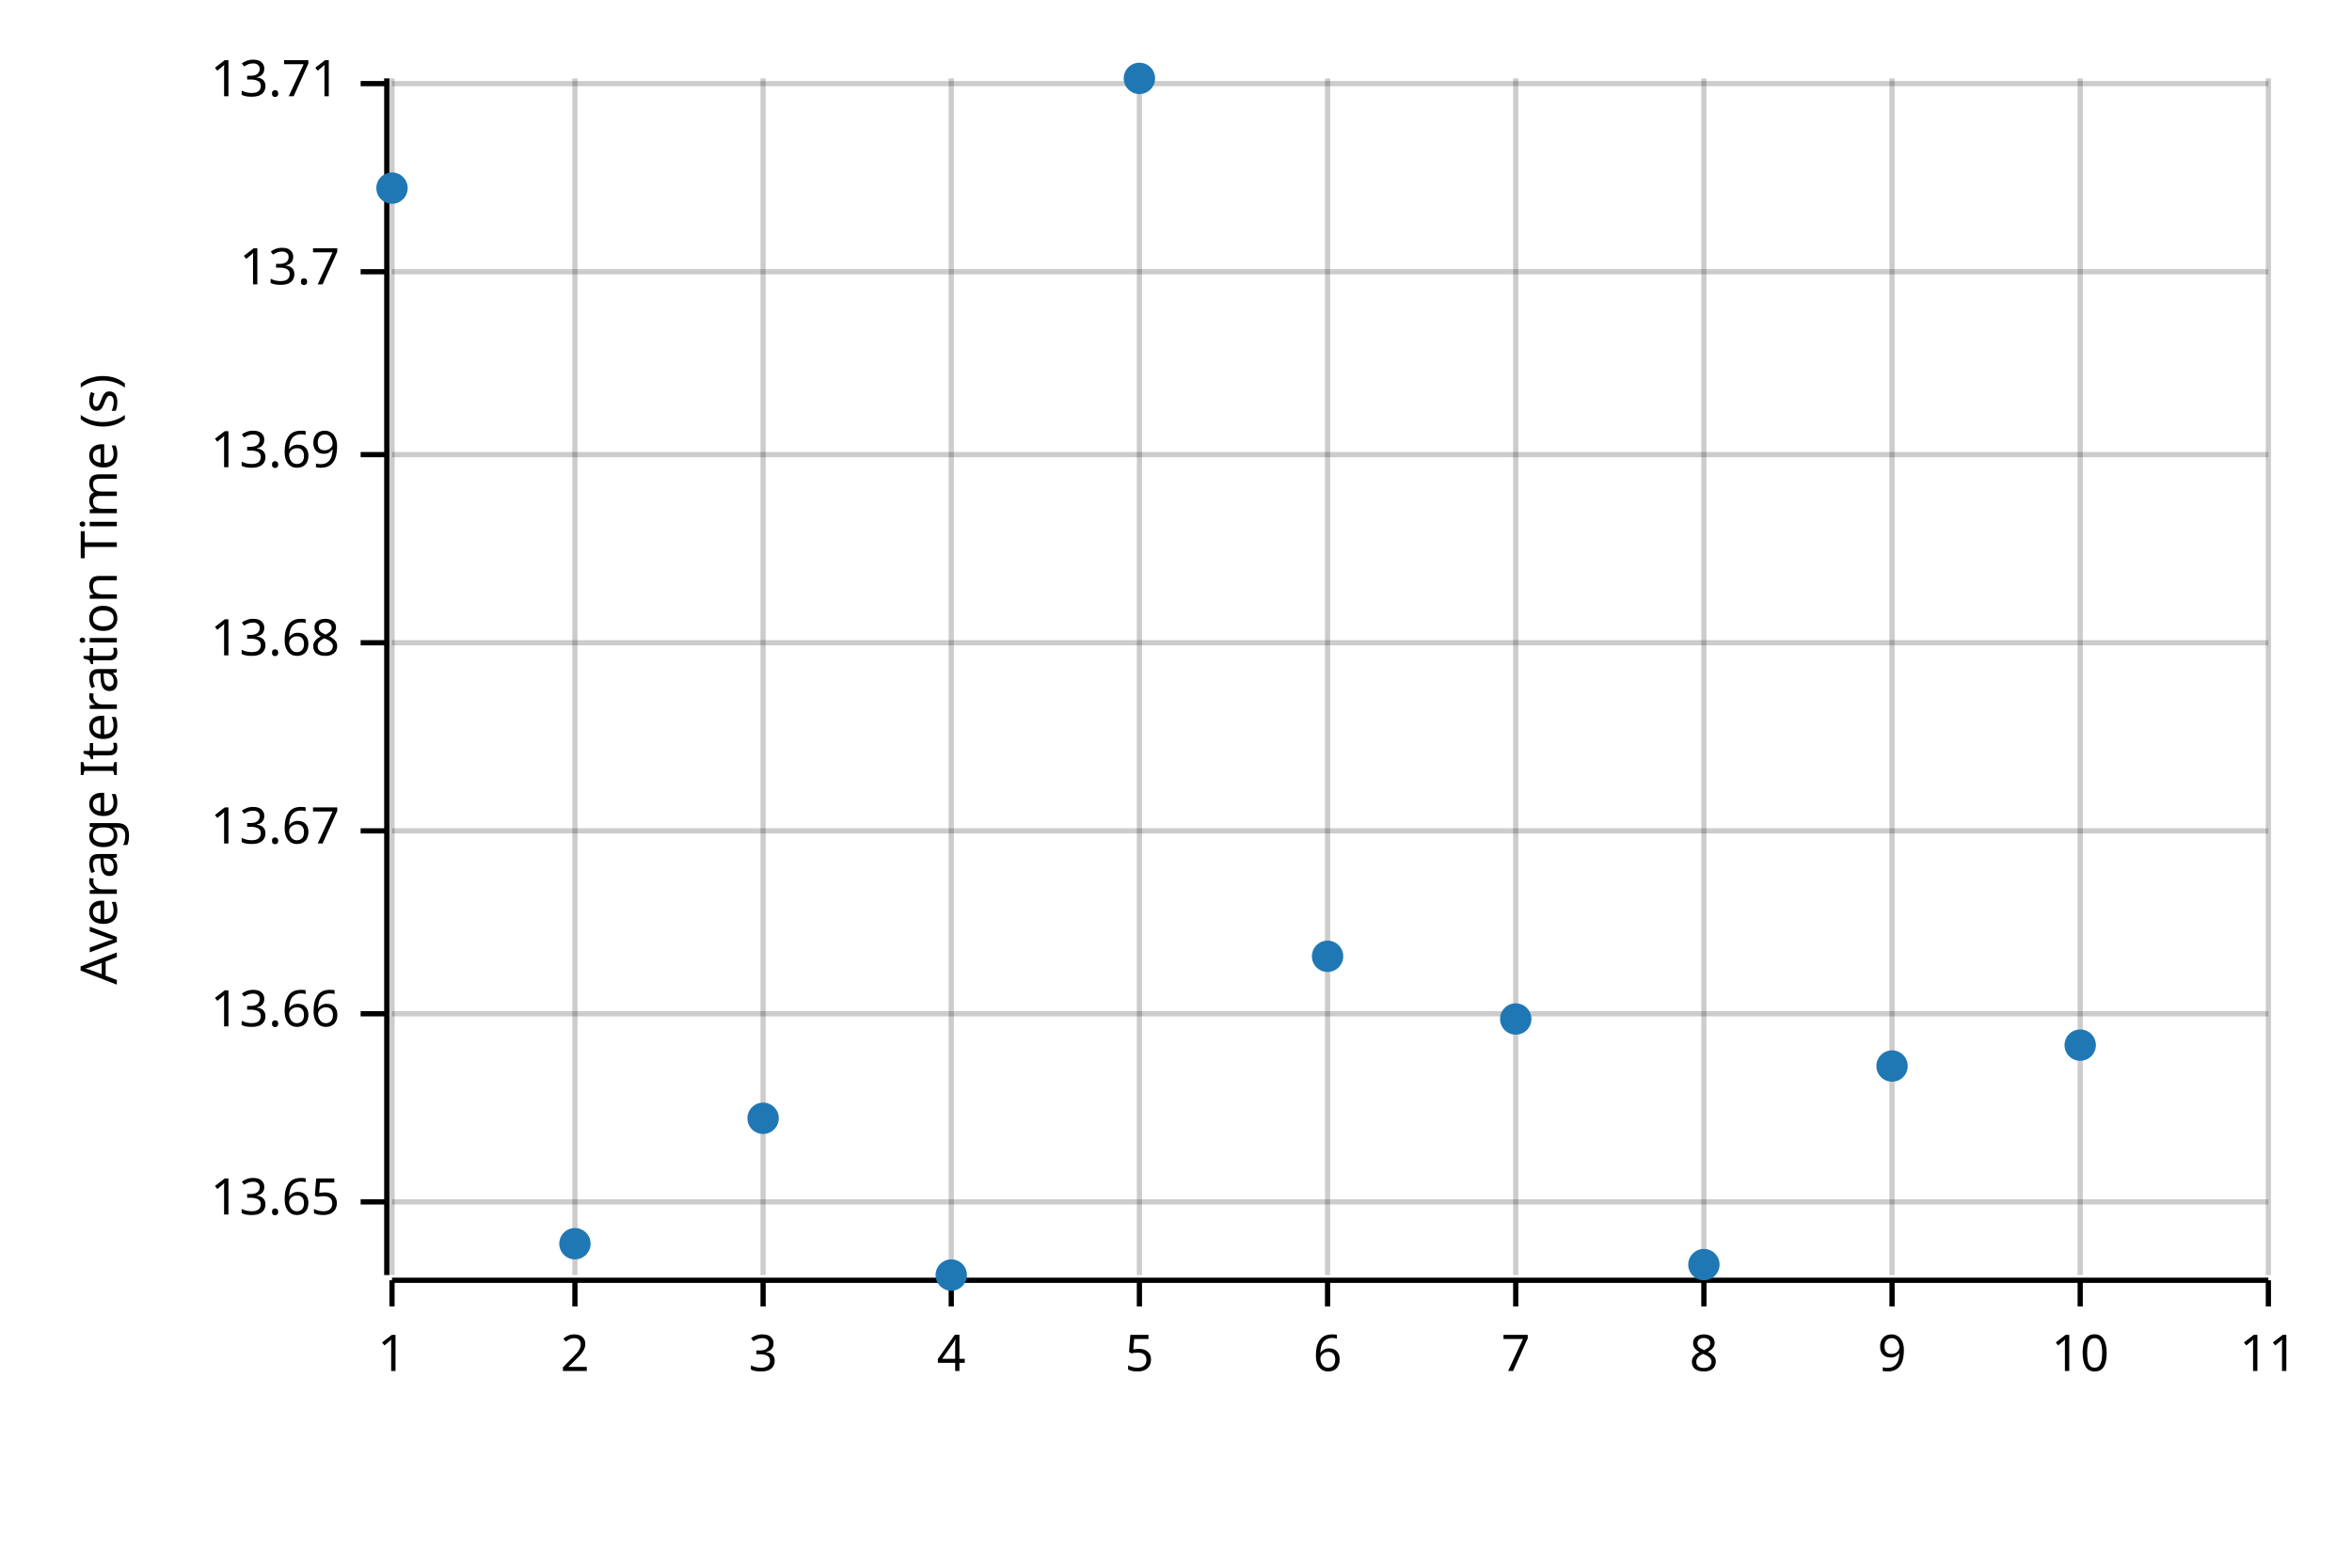
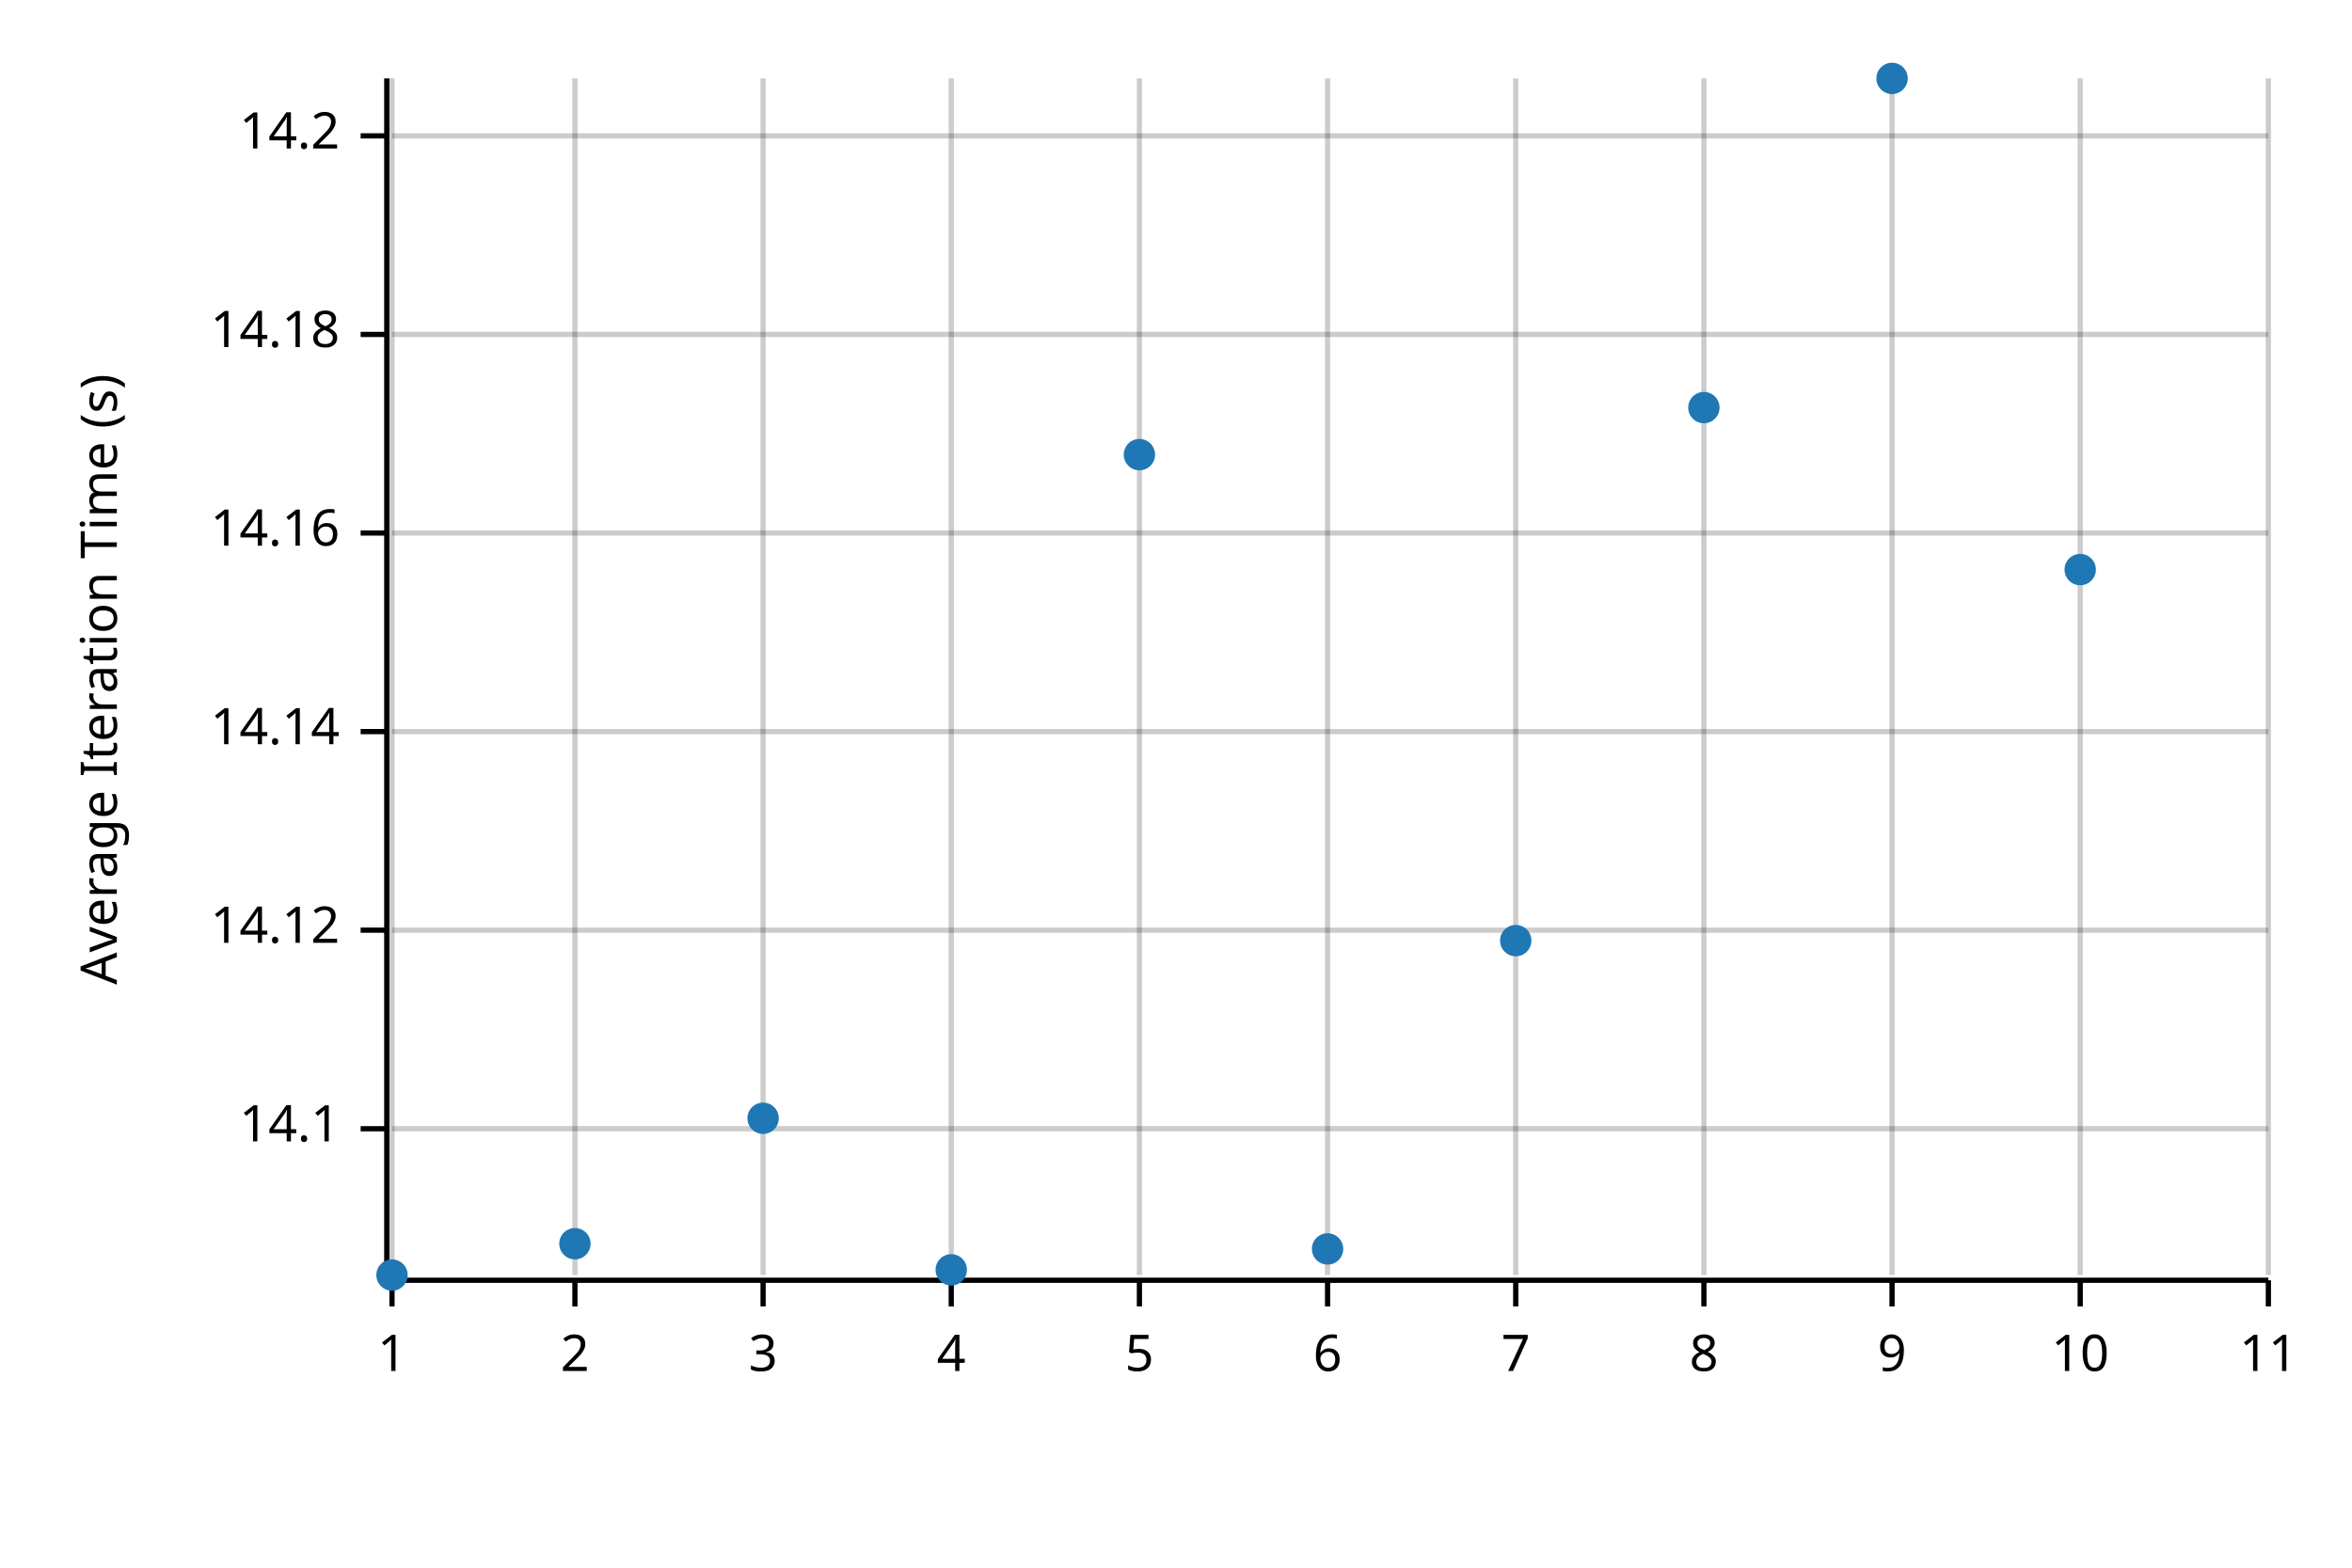
<svg xmlns="http://www.w3.org/2000/svg" width="450" height="300" viewBox="0 0 450 300">
  <text x="15" y="130" dy="0.76em" text-anchor="middle" font-family="sans-serif" font-size="9.677" opacity="1" fill="#000000" transform="rotate(270, 15, 130)">
Average Iteration Time (s)
</text>
  <line opacity="0.2" stroke="#000000" stroke-width="1" x1="75" y1="244" x2="75" y2="15" />
  <line opacity="0.2" stroke="#000000" stroke-width="1" x1="110" y1="244" x2="110" y2="15" />
  <line opacity="0.2" stroke="#000000" stroke-width="1" x1="146" y1="244" x2="146" y2="15" />
  <line opacity="0.2" stroke="#000000" stroke-width="1" x1="182" y1="244" x2="182" y2="15" />
  <line opacity="0.2" stroke="#000000" stroke-width="1" x1="218" y1="244" x2="218" y2="15" />
  <line opacity="0.2" stroke="#000000" stroke-width="1" x1="254" y1="244" x2="254" y2="15" />
  <line opacity="0.2" stroke="#000000" stroke-width="1" x1="290" y1="244" x2="290" y2="15" />
  <line opacity="0.2" stroke="#000000" stroke-width="1" x1="326" y1="244" x2="326" y2="15" />
  <line opacity="0.2" stroke="#000000" stroke-width="1" x1="362" y1="244" x2="362" y2="15" />
  <line opacity="0.2" stroke="#000000" stroke-width="1" x1="398" y1="244" x2="398" y2="15" />
  <line opacity="0.2" stroke="#000000" stroke-width="1" x1="434" y1="244" x2="434" y2="15" />
-   <line opacity="0.2" stroke="#000000" stroke-width="1" x1="75" y1="230" x2="434" y2="230" />
-   <line opacity="0.2" stroke="#000000" stroke-width="1" x1="75" y1="194" x2="434" y2="194" />
-   <line opacity="0.2" stroke="#000000" stroke-width="1" x1="75" y1="159" x2="434" y2="159" />
-   <line opacity="0.2" stroke="#000000" stroke-width="1" x1="75" y1="123" x2="434" y2="123" />
-   <line opacity="0.2" stroke="#000000" stroke-width="1" x1="75" y1="87" x2="434" y2="87" />
-   <line opacity="0.2" stroke="#000000" stroke-width="1" x1="75" y1="52" x2="434" y2="52" />
-   <line opacity="0.2" stroke="#000000" stroke-width="1" x1="75" y1="16" x2="434" y2="16" />
+   <line opacity="0.2" stroke="#000000" stroke-width="1" x1="75" y1="216" x2="434" y2="216" />
+   <line opacity="0.2" stroke="#000000" stroke-width="1" x1="75" y1="178" x2="434" y2="178" />
+   <line opacity="0.2" stroke="#000000" stroke-width="1" x1="75" y1="140" x2="434" y2="140" />
+   <line opacity="0.2" stroke="#000000" stroke-width="1" x1="75" y1="102" x2="434" y2="102" />
+   <line opacity="0.2" stroke="#000000" stroke-width="1" x1="75" y1="64" x2="434" y2="64" />
+   <line opacity="0.2" stroke="#000000" stroke-width="1" x1="75" y1="26" x2="434" y2="26" />
  <polyline fill="none" opacity="1" stroke="#000000" stroke-width="1" points="74,15 74,244 " />
-   <text x="65" y="230" dy="0.5ex" text-anchor="end" font-family="sans-serif" font-size="9.677" opacity="1" fill="#000000">
- 13.65
+   <text x="65" y="216" dy="0.5ex" text-anchor="end" font-family="sans-serif" font-size="9.677" opacity="1" fill="#000000">
+ 14.1
</text>
-   <polyline fill="none" opacity="1" stroke="#000000" stroke-width="1" points="69,230 74,230 " />
-   <text x="65" y="194" dy="0.5ex" text-anchor="end" font-family="sans-serif" font-size="9.677" opacity="1" fill="#000000">
- 13.66
+   <polyline fill="none" opacity="1" stroke="#000000" stroke-width="1" points="69,216 74,216 " />
+   <text x="65" y="178" dy="0.5ex" text-anchor="end" font-family="sans-serif" font-size="9.677" opacity="1" fill="#000000">
+ 14.12
</text>
-   <polyline fill="none" opacity="1" stroke="#000000" stroke-width="1" points="69,194 74,194 " />
-   <text x="65" y="159" dy="0.5ex" text-anchor="end" font-family="sans-serif" font-size="9.677" opacity="1" fill="#000000">
- 13.67
+   <polyline fill="none" opacity="1" stroke="#000000" stroke-width="1" points="69,178 74,178 " />
+   <text x="65" y="140" dy="0.5ex" text-anchor="end" font-family="sans-serif" font-size="9.677" opacity="1" fill="#000000">
+ 14.14
</text>
-   <polyline fill="none" opacity="1" stroke="#000000" stroke-width="1" points="69,159 74,159 " />
-   <text x="65" y="123" dy="0.5ex" text-anchor="end" font-family="sans-serif" font-size="9.677" opacity="1" fill="#000000">
- 13.68
+   <polyline fill="none" opacity="1" stroke="#000000" stroke-width="1" points="69,140 74,140 " />
+   <text x="65" y="102" dy="0.5ex" text-anchor="end" font-family="sans-serif" font-size="9.677" opacity="1" fill="#000000">
+ 14.16
</text>
-   <polyline fill="none" opacity="1" stroke="#000000" stroke-width="1" points="69,123 74,123 " />
-   <text x="65" y="87" dy="0.5ex" text-anchor="end" font-family="sans-serif" font-size="9.677" opacity="1" fill="#000000">
- 13.69
+   <polyline fill="none" opacity="1" stroke="#000000" stroke-width="1" points="69,102 74,102 " />
+   <text x="65" y="64" dy="0.5ex" text-anchor="end" font-family="sans-serif" font-size="9.677" opacity="1" fill="#000000">
+ 14.18
</text>
-   <polyline fill="none" opacity="1" stroke="#000000" stroke-width="1" points="69,87 74,87 " />
-   <text x="65" y="52" dy="0.5ex" text-anchor="end" font-family="sans-serif" font-size="9.677" opacity="1" fill="#000000">
- 13.7
+   <polyline fill="none" opacity="1" stroke="#000000" stroke-width="1" points="69,64 74,64 " />
+   <text x="65" y="26" dy="0.5ex" text-anchor="end" font-family="sans-serif" font-size="9.677" opacity="1" fill="#000000">
+ 14.2
</text>
-   <polyline fill="none" opacity="1" stroke="#000000" stroke-width="1" points="69,52 74,52 " />
-   <text x="65" y="16" dy="0.5ex" text-anchor="end" font-family="sans-serif" font-size="9.677" opacity="1" fill="#000000">
- 13.71
- </text>
-   <polyline fill="none" opacity="1" stroke="#000000" stroke-width="1" points="69,16 74,16 " />
+   <polyline fill="none" opacity="1" stroke="#000000" stroke-width="1" points="69,26 74,26 " />
  <polyline fill="none" opacity="1" stroke="#000000" stroke-width="1" points="75,245 434,245 " />
  <text x="75" y="255" dy="0.76em" text-anchor="middle" font-family="sans-serif" font-size="9.677" opacity="1" fill="#000000">
1
</text>
  <polyline fill="none" opacity="1" stroke="#000000" stroke-width="1" points="75,245 75,250 " />
  <text x="110" y="255" dy="0.76em" text-anchor="middle" font-family="sans-serif" font-size="9.677" opacity="1" fill="#000000">
2
</text>
  <polyline fill="none" opacity="1" stroke="#000000" stroke-width="1" points="110,245 110,250 " />
  <text x="146" y="255" dy="0.76em" text-anchor="middle" font-family="sans-serif" font-size="9.677" opacity="1" fill="#000000">
3
</text>
  <polyline fill="none" opacity="1" stroke="#000000" stroke-width="1" points="146,245 146,250 " />
  <text x="182" y="255" dy="0.76em" text-anchor="middle" font-family="sans-serif" font-size="9.677" opacity="1" fill="#000000">
4
</text>
  <polyline fill="none" opacity="1" stroke="#000000" stroke-width="1" points="182,245 182,250 " />
  <text x="218" y="255" dy="0.76em" text-anchor="middle" font-family="sans-serif" font-size="9.677" opacity="1" fill="#000000">
5
</text>
  <polyline fill="none" opacity="1" stroke="#000000" stroke-width="1" points="218,245 218,250 " />
  <text x="254" y="255" dy="0.76em" text-anchor="middle" font-family="sans-serif" font-size="9.677" opacity="1" fill="#000000">
6
</text>
  <polyline fill="none" opacity="1" stroke="#000000" stroke-width="1" points="254,245 254,250 " />
  <text x="290" y="255" dy="0.76em" text-anchor="middle" font-family="sans-serif" font-size="9.677" opacity="1" fill="#000000">
7
</text>
  <polyline fill="none" opacity="1" stroke="#000000" stroke-width="1" points="290,245 290,250 " />
  <text x="326" y="255" dy="0.76em" text-anchor="middle" font-family="sans-serif" font-size="9.677" opacity="1" fill="#000000">
8
</text>
  <polyline fill="none" opacity="1" stroke="#000000" stroke-width="1" points="326,245 326,250 " />
  <text x="362" y="255" dy="0.76em" text-anchor="middle" font-family="sans-serif" font-size="9.677" opacity="1" fill="#000000">
9
</text>
  <polyline fill="none" opacity="1" stroke="#000000" stroke-width="1" points="362,245 362,250 " />
  <text x="398" y="255" dy="0.76em" text-anchor="middle" font-family="sans-serif" font-size="9.677" opacity="1" fill="#000000">
10
</text>
  <polyline fill="none" opacity="1" stroke="#000000" stroke-width="1" points="398,245 398,250 " />
  <text x="434" y="255" dy="0.76em" text-anchor="middle" font-family="sans-serif" font-size="9.677" opacity="1" fill="#000000">
11
</text>
  <polyline fill="none" opacity="1" stroke="#000000" stroke-width="1" points="434,245 434,250 " />
-   <circle cx="75" cy="36" r="3" opacity="1" fill="#1F78B4" stroke="none" stroke-width="1" />
+   <circle cx="75" cy="244" r="3" opacity="1" fill="#1F78B4" stroke="none" stroke-width="1" />
  <circle cx="110" cy="238" r="3" opacity="1" fill="#1F78B4" stroke="none" stroke-width="1" />
  <circle cx="146" cy="214" r="3" opacity="1" fill="#1F78B4" stroke="none" stroke-width="1" />
-   <circle cx="182" cy="244" r="3" opacity="1" fill="#1F78B4" stroke="none" stroke-width="1" />
-   <circle cx="218" cy="15" r="3" opacity="1" fill="#1F78B4" stroke="none" stroke-width="1" />
-   <circle cx="254" cy="183" r="3" opacity="1" fill="#1F78B4" stroke="none" stroke-width="1" />
-   <circle cx="290" cy="195" r="3" opacity="1" fill="#1F78B4" stroke="none" stroke-width="1" />
-   <circle cx="326" cy="242" r="3" opacity="1" fill="#1F78B4" stroke="none" stroke-width="1" />
-   <circle cx="362" cy="204" r="3" opacity="1" fill="#1F78B4" stroke="none" stroke-width="1" />
-   <circle cx="398" cy="200" r="3" opacity="1" fill="#1F78B4" stroke="none" stroke-width="1" />
+   <circle cx="182" cy="243" r="3" opacity="1" fill="#1F78B4" stroke="none" stroke-width="1" />
+   <circle cx="218" cy="87" r="3" opacity="1" fill="#1F78B4" stroke="none" stroke-width="1" />
+   <circle cx="254" cy="239" r="3" opacity="1" fill="#1F78B4" stroke="none" stroke-width="1" />
+   <circle cx="290" cy="180" r="3" opacity="1" fill="#1F78B4" stroke="none" stroke-width="1" />
+   <circle cx="326" cy="78" r="3" opacity="1" fill="#1F78B4" stroke="none" stroke-width="1" />
+   <circle cx="362" cy="15" r="3" opacity="1" fill="#1F78B4" stroke="none" stroke-width="1" />
+   <circle cx="398" cy="109" r="3" opacity="1" fill="#1F78B4" stroke="none" stroke-width="1" />
</svg>
